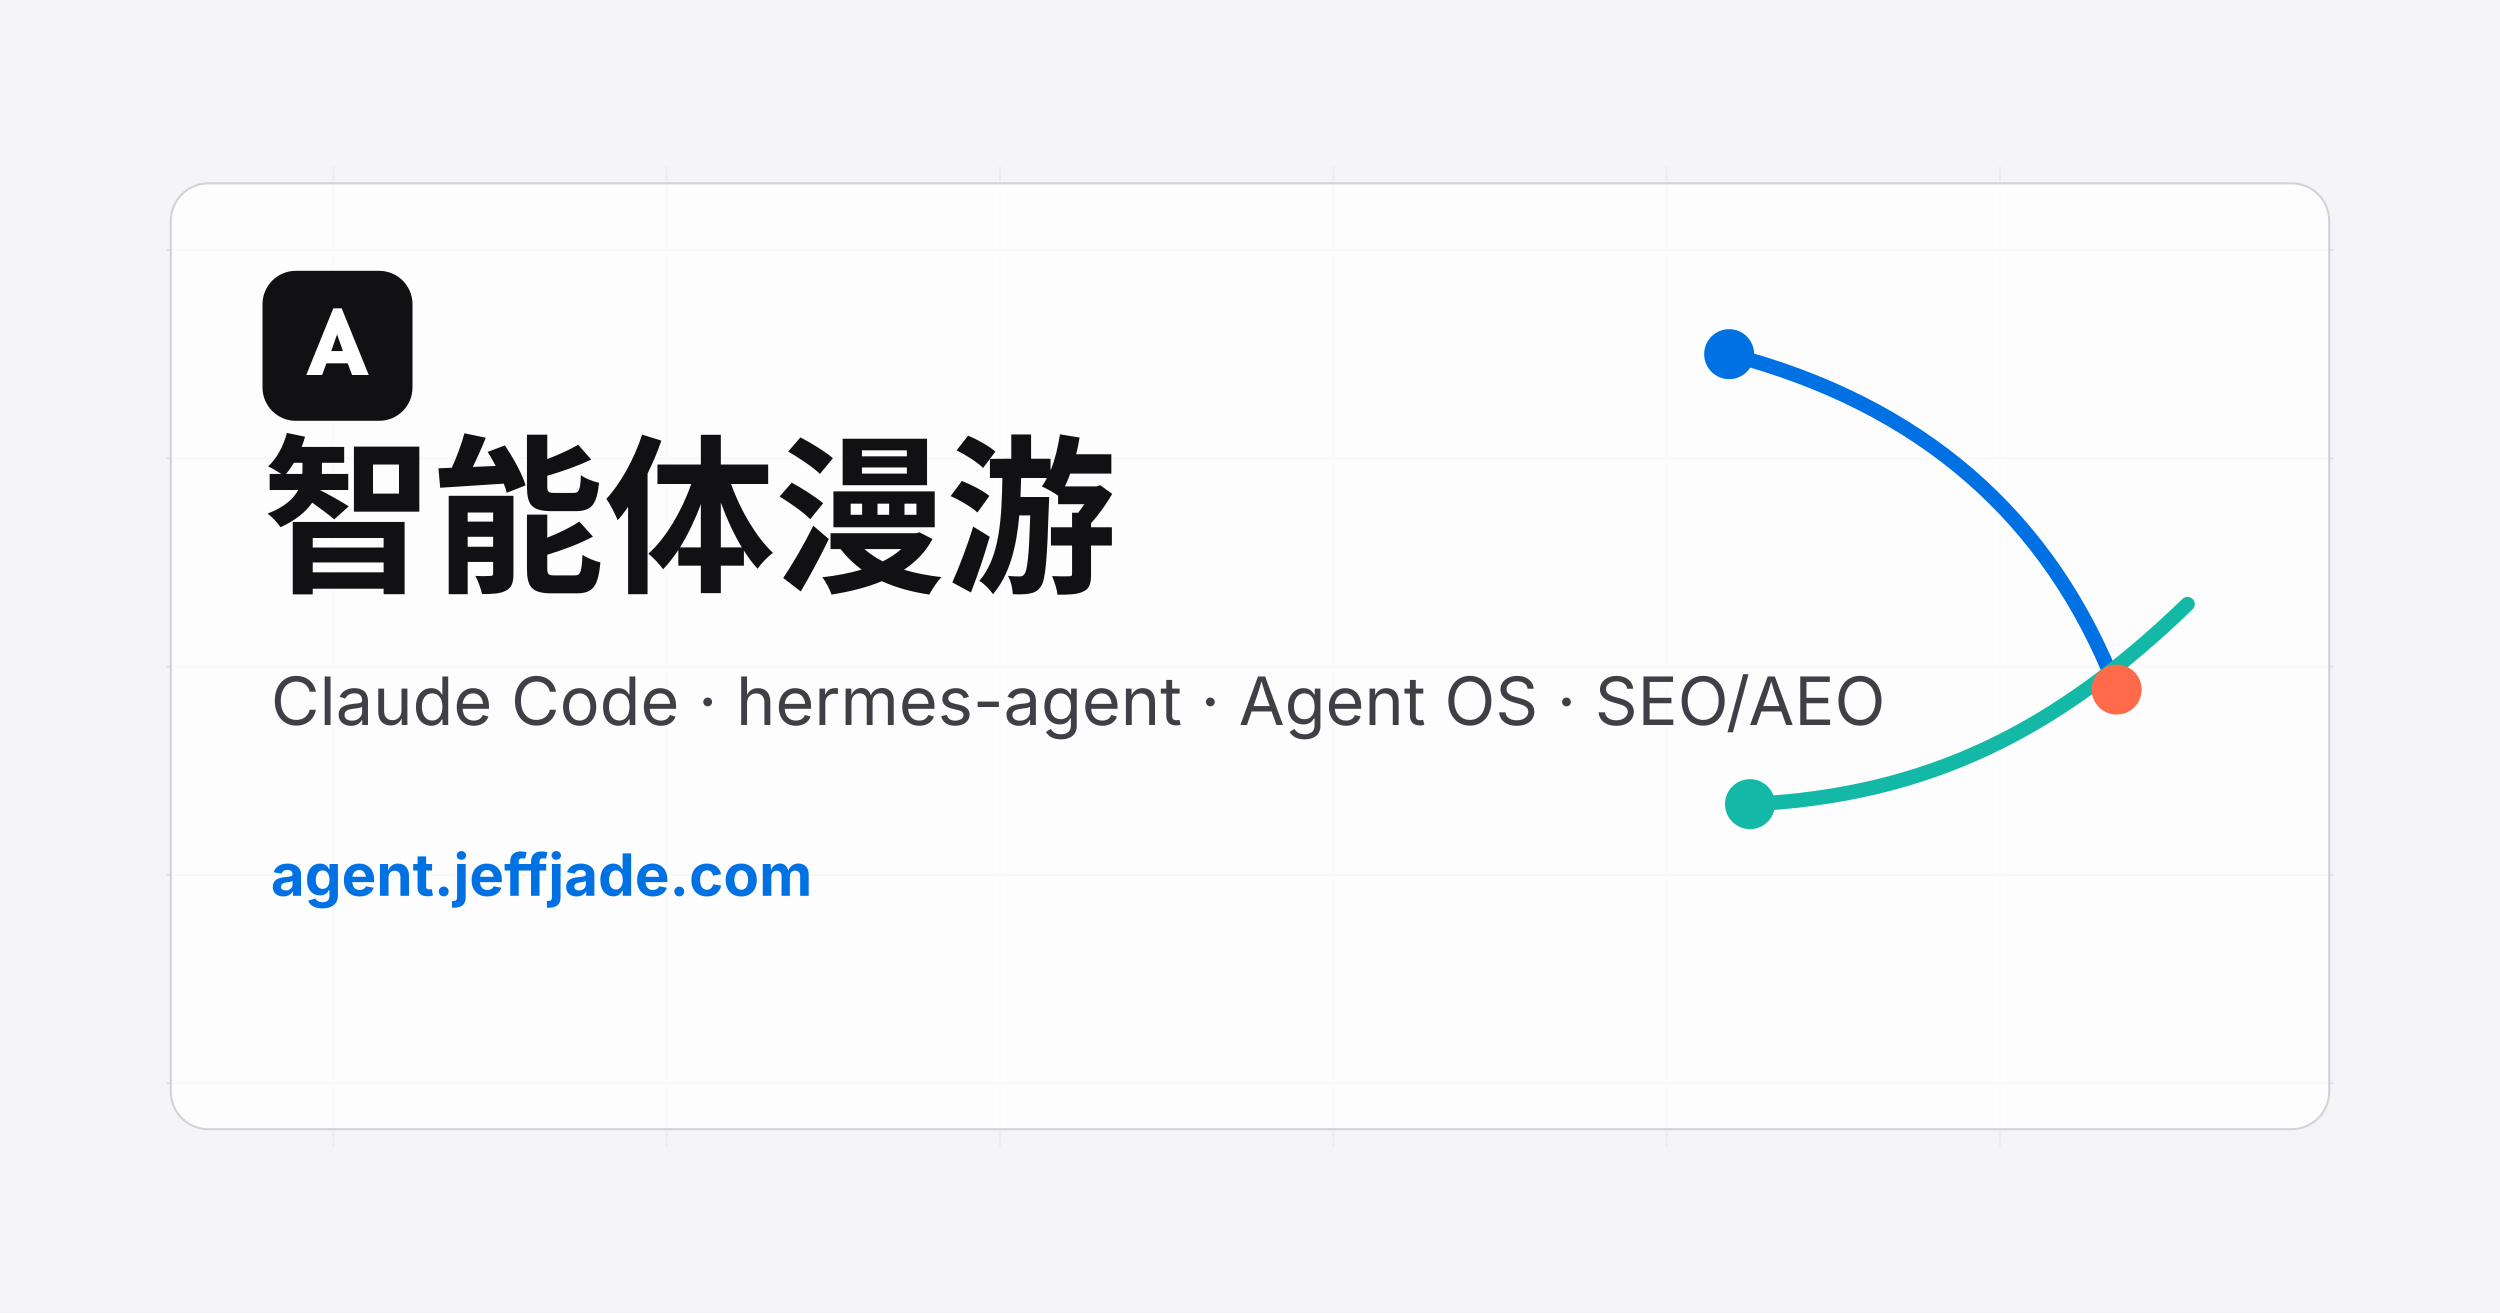
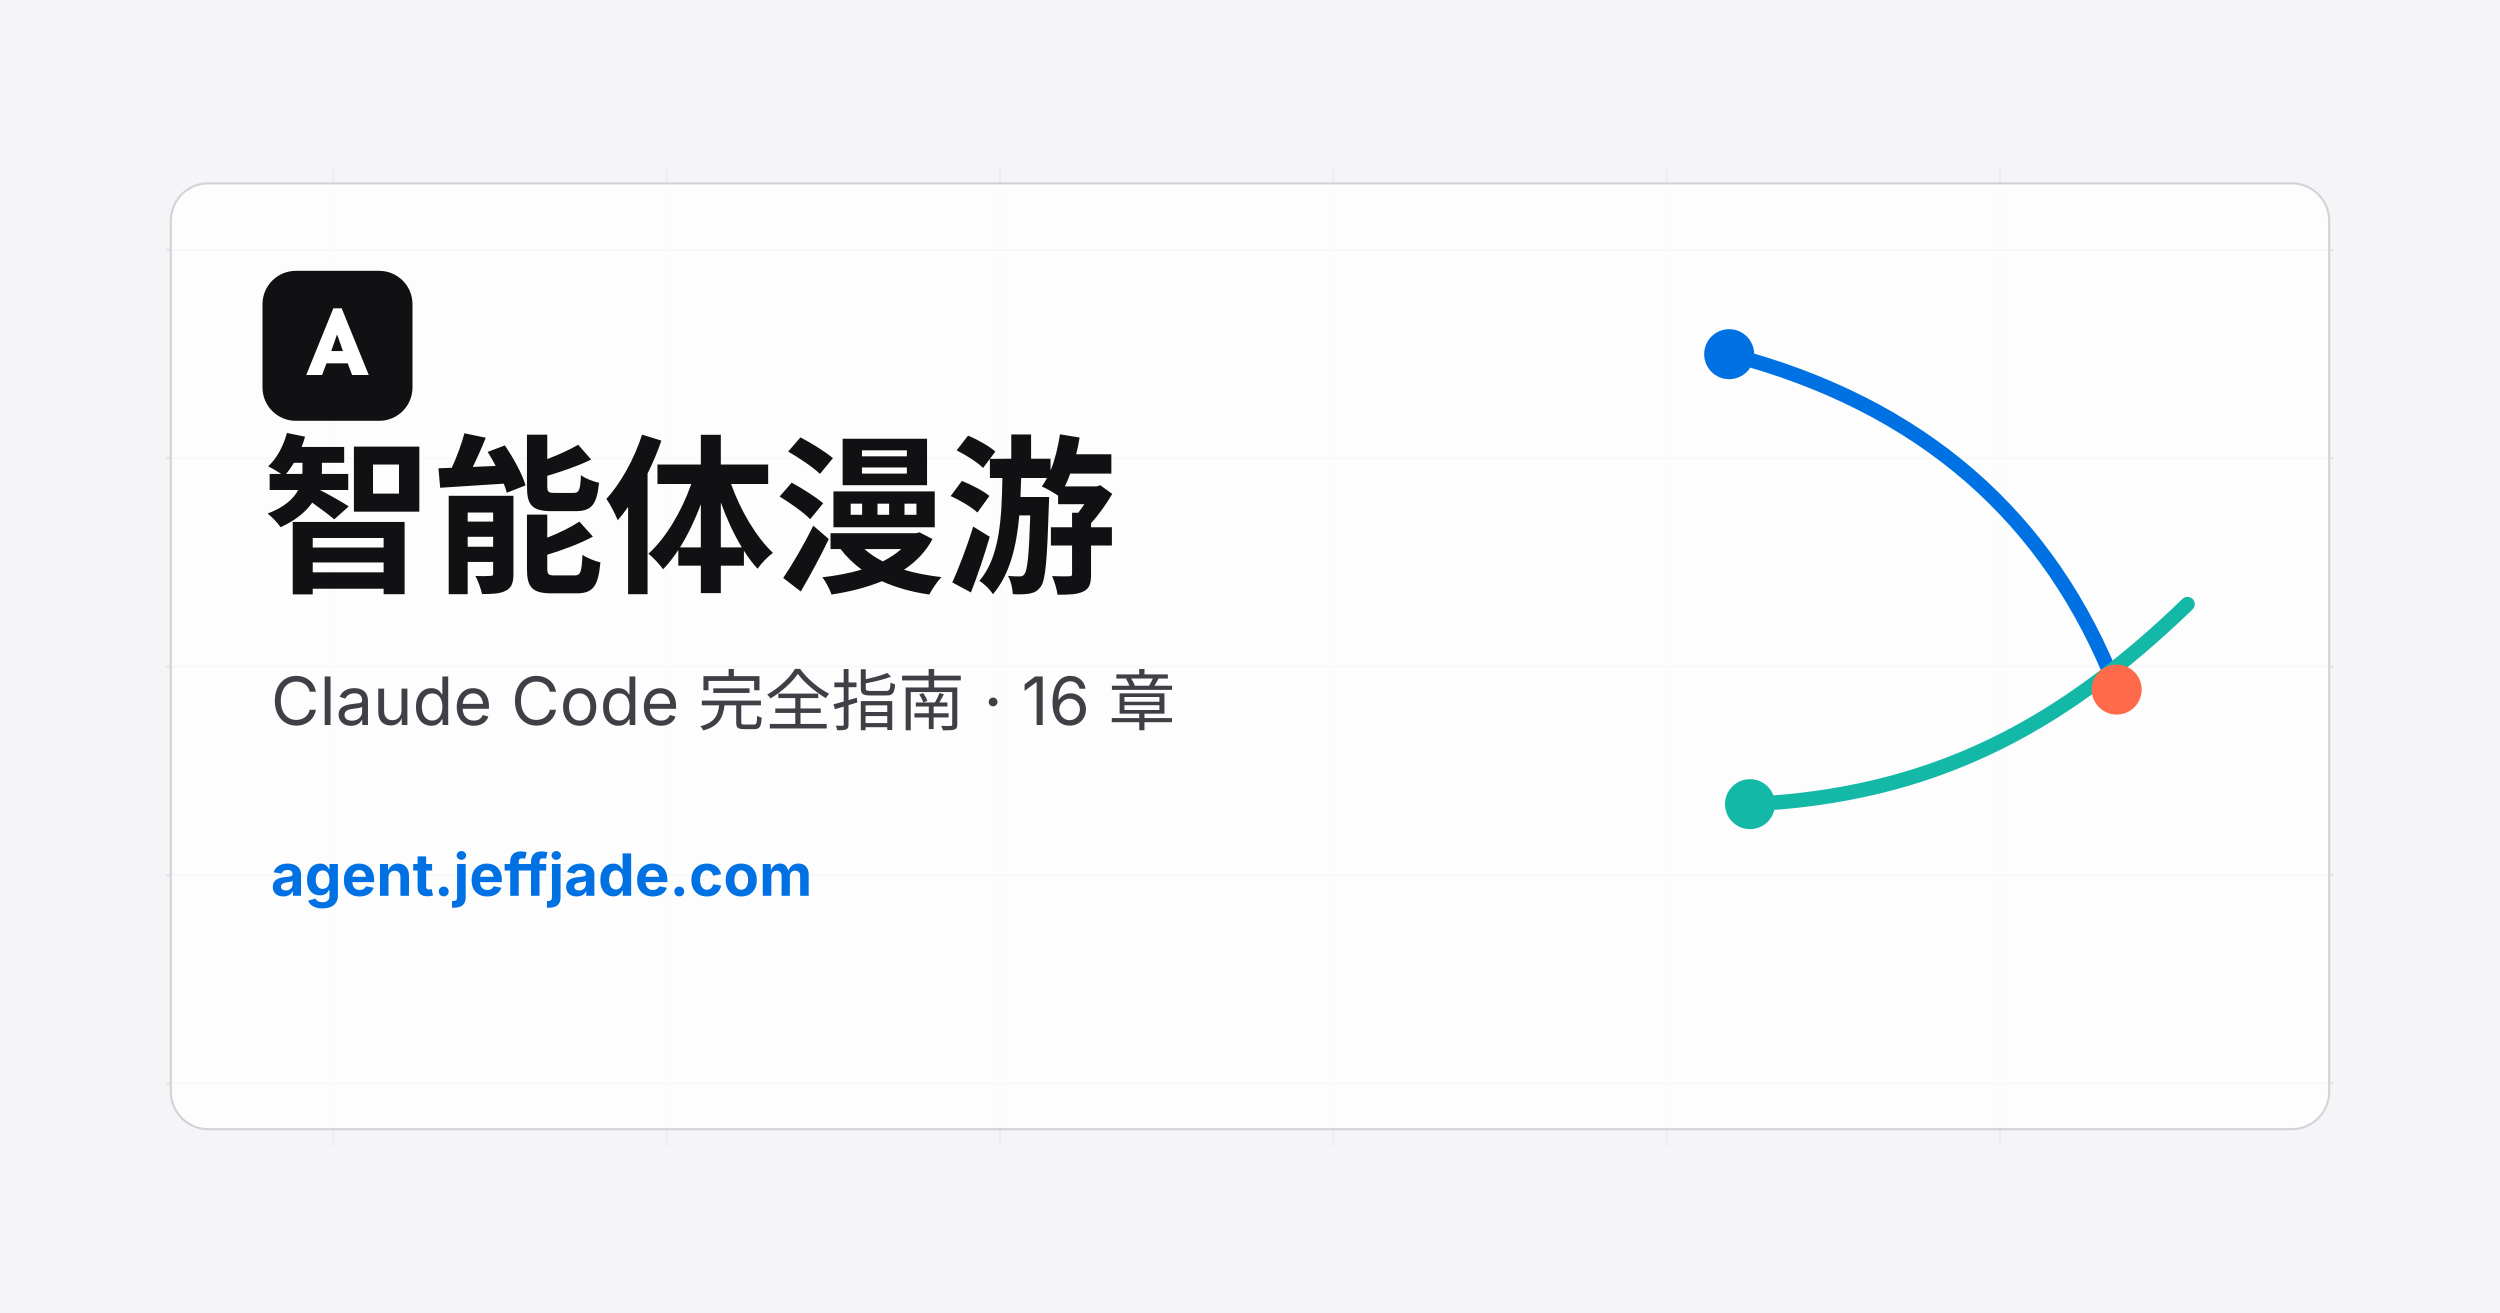
<svg xmlns="http://www.w3.org/2000/svg" viewBox="0 0 1200 630" role="img" aria-label="智能体漫游">
  <rect width="1200" height="630" fill="#f5f5f7" />
  <path d="M0 0h1200v630H0z" fill="#f5f5f7" />
  <g opacity=".55">
    <path d="M80 120h1040M80 220h1040M80 320h1040M80 420h1040M80 520h1040" stroke="#d2d2d7" />
    <path d="M160 80v470M320 80v470M480 80v470M640 80v470M800 80v470M960 80v470" stroke="#e5e5ea" />
  </g>
  <rect x="82" y="88" width="1036" height="454" rx="18" fill="#fff" fill-opacity=".78" stroke="#d2d2d7" />
  <rect x="126" y="130" width="72" height="72" rx="16" fill="#111114" />
  <path d="M147 180 160 148h4l13 32h-8l-2.1-5.6h-10.2l-2.1 5.6H147Zm12-11.5h5.6l-2.8-8-2.8 8Z" fill="#fff" />
  <text x="126" y="278" fill="#111114" font-family="-apple-system,BlinkMacSystemFont,PingFang SC,Hiragino Sans GB,Microsoft YaHei,sans-serif" font-size="82" font-weight="720">智能体漫游</text>
-   <text x="130" y="348" fill="#3f3f46" font-family="-apple-system,BlinkMacSystemFont,Segoe UI,sans-serif" font-size="32">Claude Code · hermes-agent · Agent OS · SEO/AEO</text>
+   <text x="130" y="348" fill="#3f3f46" font-family="-apple-system,BlinkMacSystemFont,Segoe UI,sans-serif" font-size="32">Claude Code 完全指南 · 16 章</text>
  <text x="130" y="430" fill="#0071e3" font-family="-apple-system,BlinkMacSystemFont,Segoe UI,sans-serif" font-size="28" font-weight="650">agent.jeffjade.com</text>
  <path d="M830 170c92 24 154 78 186 161" stroke="#0071e3" stroke-width="7" fill="none" stroke-linecap="round" />
  <path d="M840 386c86-4 148-36 210-96" stroke="#14b8a6" stroke-width="7" fill="none" stroke-linecap="round" />
  <circle cx="830" cy="170" r="12" fill="#0071e3" />
  <circle cx="1016" cy="331" r="12" fill="#ff6b4a" />
  <circle cx="840" cy="386" r="12" fill="#14b8a6" />
</svg>
